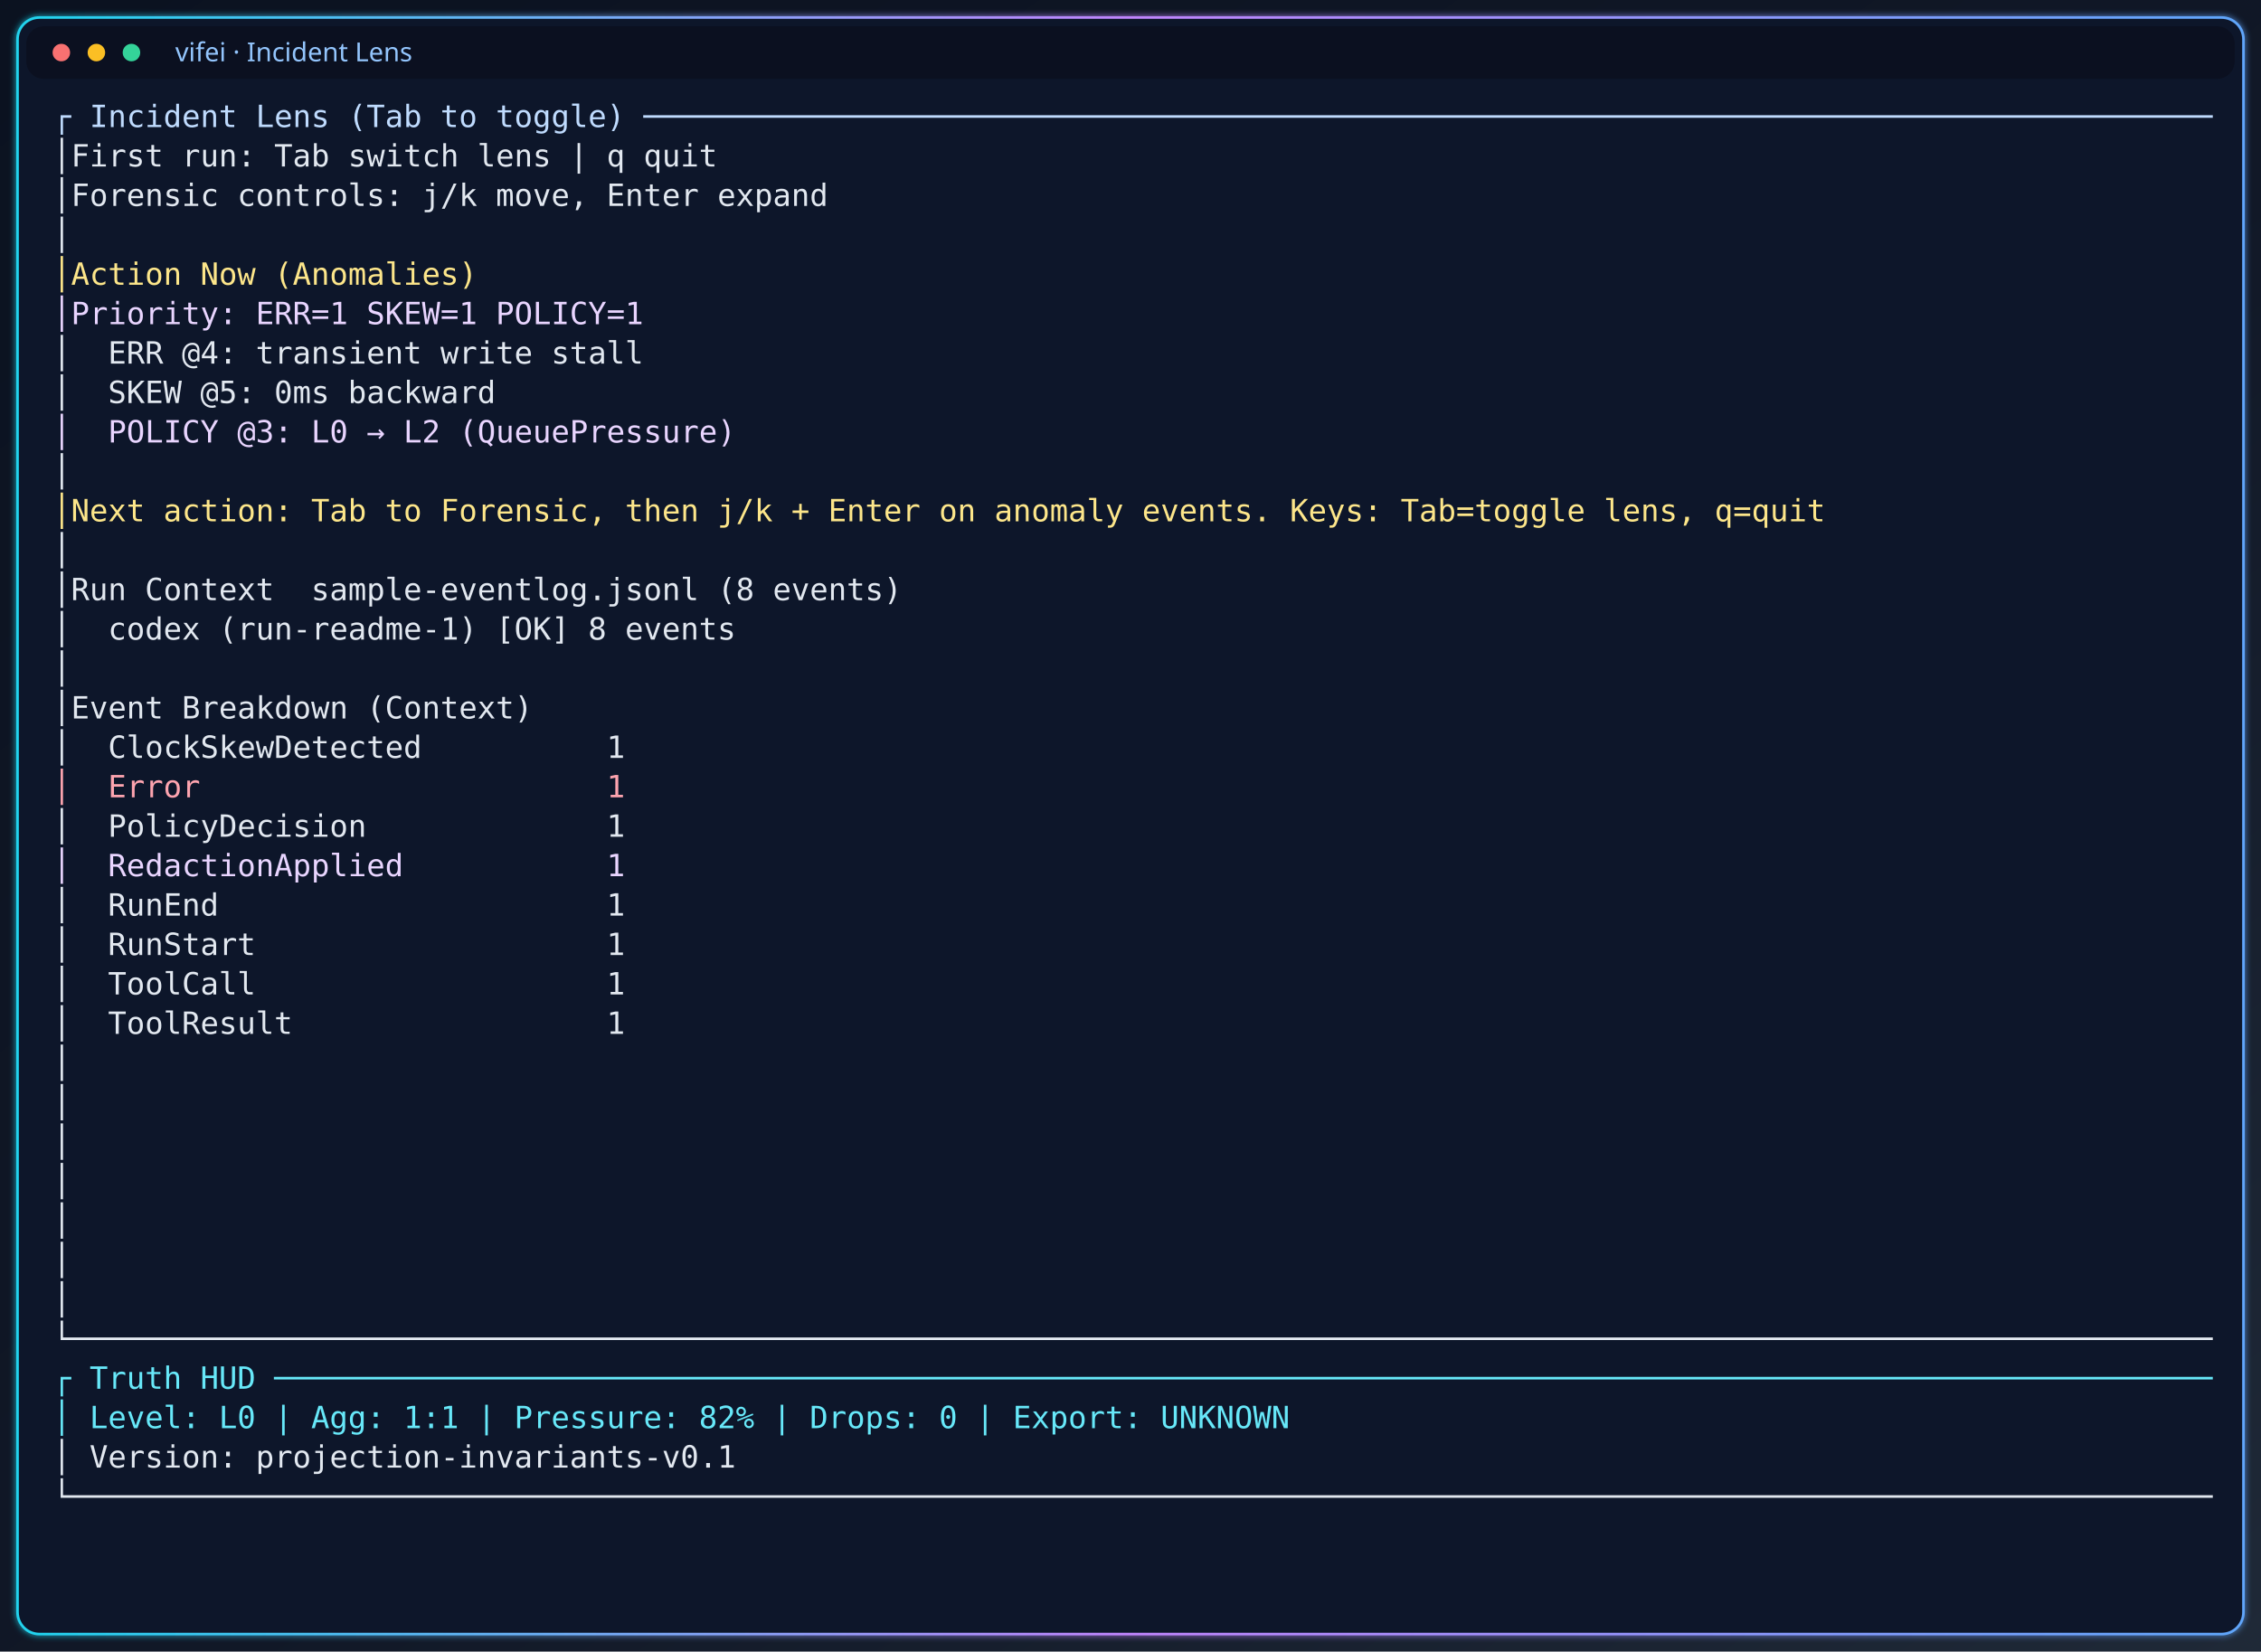
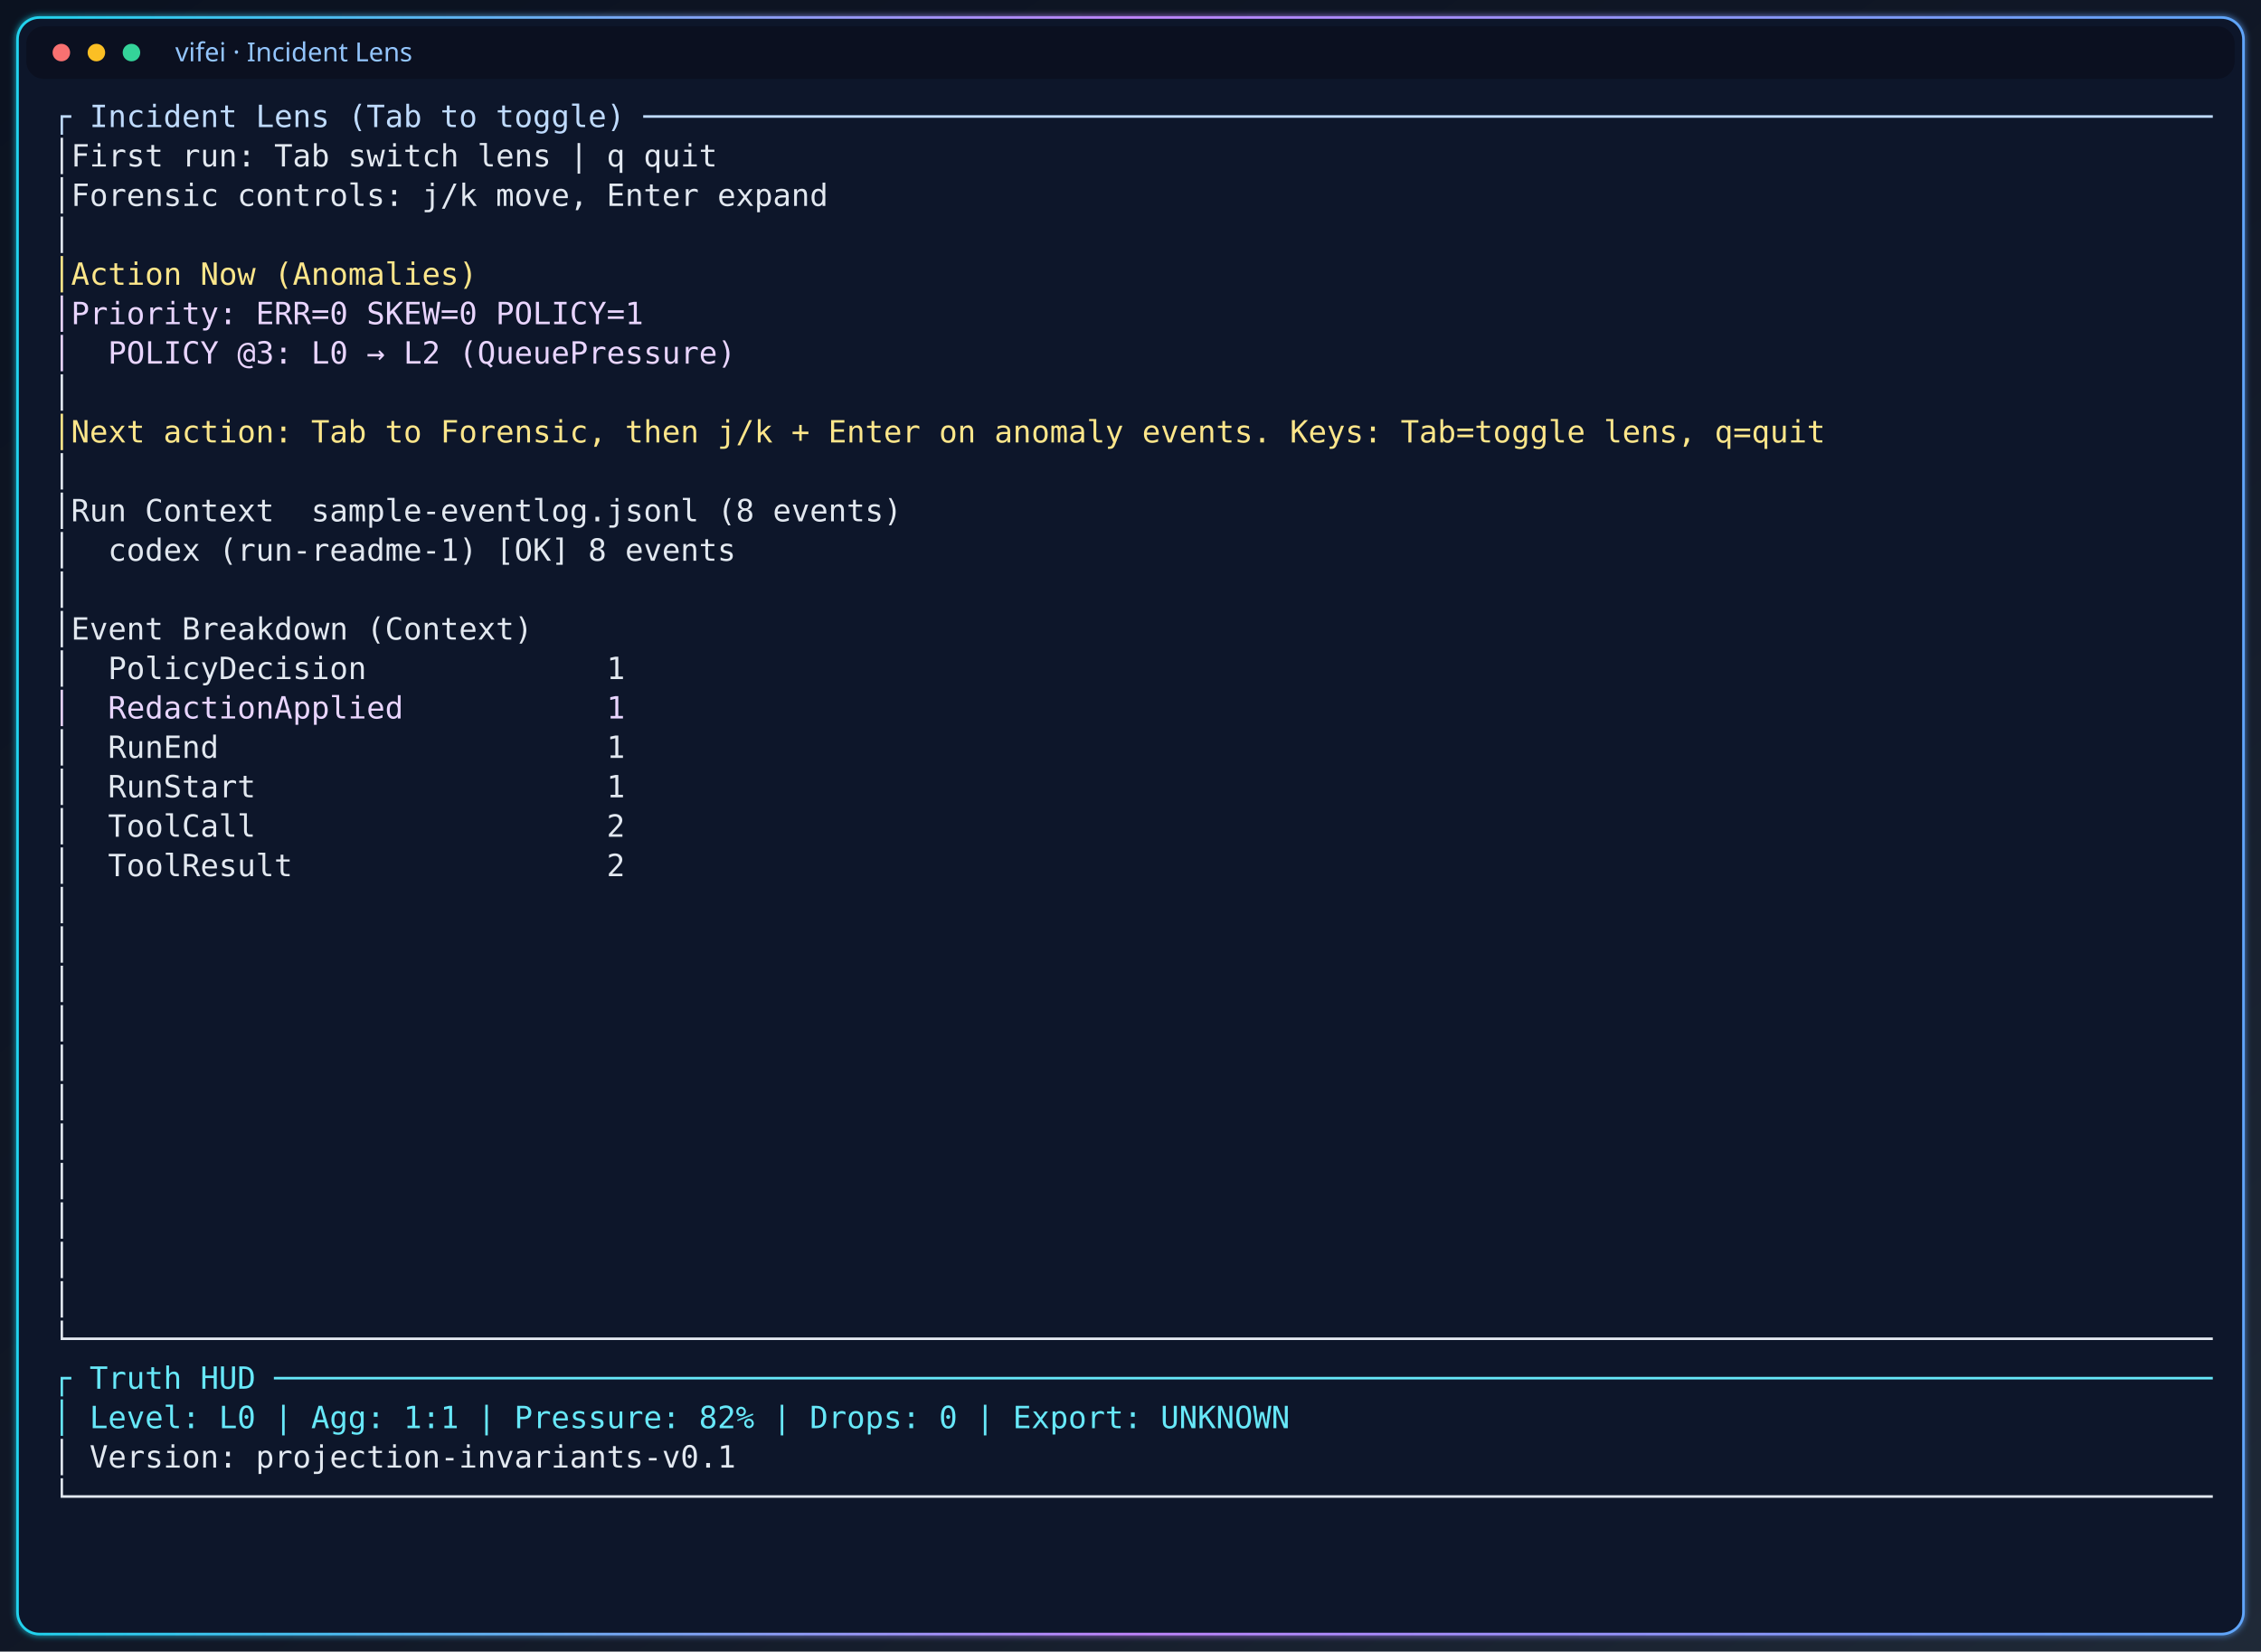
<svg xmlns="http://www.w3.org/2000/svg" width="1032" height="754" viewBox="0 0 1032 754" role="img" aria-label="Incident Lens">
  <defs>
    <linearGradient id="bg" x1="0" y1="0" x2="1" y2="1">
      <stop offset="0%" stop-color="#0b1220" />
      <stop offset="55%" stop-color="#111827" />
      <stop offset="100%" stop-color="#1f2937" />
    </linearGradient>
    <linearGradient id="frame" x1="0" y1="0" x2="1" y2="0">
      <stop offset="0%" stop-color="#22d3ee" />
      <stop offset="50%" stop-color="#c084fc" />
      <stop offset="100%" stop-color="#60a5fa" />
    </linearGradient>
    <filter id="glow" x="-50%" y="-50%" width="200%" height="200%">
      <feGaussianBlur stdDeviation="1.6" result="blur" />
      <feMerge>
        <feMergeNode in="blur" />
        <feMergeNode in="SourceGraphic" />
      </feMerge>
    </filter>
    <clipPath id="terminal-viewport">
      <rect x="22" y="42" width="988" height="698" rx="3" ry="3" />
    </clipPath>
  </defs>
  <rect x="0" y="0" width="1032" height="754" fill="url(#bg)" />
  <rect x="8" y="8" width="1016" height="738" fill="#0f172a" stroke="url(#frame)" filter="url(#glow)" stroke-width="1.2" rx="10" ry="10" />
  <rect x="12" y="12" width="1008" height="24" fill="#0b1020" rx="8" ry="8" />
  <circle cx="28" cy="24" r="4" fill="#f87171" />
  <circle cx="44" cy="24" r="4" fill="#fbbf24" />
  <circle cx="60" cy="24" r="4" fill="#34d399" />
  <text x="80" y="28" fill="#93c5fd" font-size="12" font-family="ui-sans-serif, system-ui, sans-serif">vifei · Incident Lens</text>
  <g clip-path="url(#terminal-viewport)" font-family="ui-monospace, SFMono-Regular, Menlo, Consolas, 'DejaVu Sans Mono', monospace" font-size="14">
    <text x="24" y="58" fill="#bfdbfe" xml:space="preserve">┌ Incident Lens (Tab to toggle) ───────────────────────────────────────────────────────────────────────────────────────┐</text>
    <text x="24" y="76" fill="#e2e8f0" xml:space="preserve">│First run: Tab switch lens | q quit                                                                                   │</text>
    <text x="24" y="94" fill="#e2e8f0" xml:space="preserve">│Forensic controls: j/k move, Enter expand                                                                             │</text>
    <text x="24" y="112" fill="#e2e8f0" xml:space="preserve">│                                                                                                                      │</text>
    <text x="24" y="130" fill="#fde68a" xml:space="preserve">│Action Now (Anomalies)                                                                                                │</text>
-     <text x="24" y="148" fill="#e9d5ff" xml:space="preserve">│Priority: ERR=1 SKEW=1 POLICY=1                                                                                       │</text>
-     <text x="24" y="166" fill="#e2e8f0" xml:space="preserve">│  ERR @4: transient write stall                                                                                       │</text>
-     <text x="24" y="184" fill="#e2e8f0" xml:space="preserve">│  SKEW @5: 0ms backward                                                                                               │</text>
-     <text x="24" y="202" fill="#e9d5ff" xml:space="preserve">│  POLICY @3: L0 → L2 (QueuePressure)                                                                                  │</text>
+     <text x="24" y="148" fill="#e9d5ff" xml:space="preserve">│Priority: ERR=0 SKEW=0 POLICY=1                                                                                       │</text>
+     <text x="24" y="166" fill="#e9d5ff" xml:space="preserve">│  POLICY @3: L0 → L2 (QueuePressure)                                                                                  │</text>
+     <text x="24" y="184" fill="#e2e8f0" xml:space="preserve">│                                                                                                                      │</text>
+     <text x="24" y="202" fill="#fde68a" xml:space="preserve">│Next action: Tab to Forensic, then j/k + Enter on anomaly events. Keys: Tab=toggle lens, q=quit                       │</text>
    <text x="24" y="220" fill="#e2e8f0" xml:space="preserve">│                                                                                                                      │</text>
-     <text x="24" y="238" fill="#fde68a" xml:space="preserve">│Next action: Tab to Forensic, then j/k + Enter on anomaly events. Keys: Tab=toggle lens, q=quit                       │</text>
-     <text x="24" y="256" fill="#e2e8f0" xml:space="preserve">│                                                                                                                      │</text>
-     <text x="24" y="274" fill="#e2e8f0" xml:space="preserve">│Run Context  sample-eventlog.jsonl (8 events)                                                                         │</text>
-     <text x="24" y="292" fill="#e2e8f0" xml:space="preserve">│  codex (run-readme-1) [OK] 8 events                                                                                  │</text>
-     <text x="24" y="310" fill="#e2e8f0" xml:space="preserve">│                                                                                                                      │</text>
-     <text x="24" y="328" fill="#e2e8f0" xml:space="preserve">│Event Breakdown (Context)                                                                                             │</text>
-     <text x="24" y="346" fill="#e2e8f0" xml:space="preserve">│  ClockSkewDetected          1                                                                                        │</text>
-     <text x="24" y="364" fill="#fda4af" xml:space="preserve">│  Error                      1                                                                                        │</text>
-     <text x="24" y="382" fill="#e2e8f0" xml:space="preserve">│  PolicyDecision             1                                                                                        │</text>
-     <text x="24" y="400" fill="#e9d5ff" xml:space="preserve">│  RedactionApplied           1                                                                                        │</text>
-     <text x="24" y="418" fill="#e2e8f0" xml:space="preserve">│  RunEnd                     1                                                                                        │</text>
-     <text x="24" y="436" fill="#e2e8f0" xml:space="preserve">│  RunStart                   1                                                                                        │</text>
-     <text x="24" y="454" fill="#e2e8f0" xml:space="preserve">│  ToolCall                   1                                                                                        │</text>
-     <text x="24" y="472" fill="#e2e8f0" xml:space="preserve">│  ToolResult                 1                                                                                        │</text>
+     <text x="24" y="238" fill="#e2e8f0" xml:space="preserve">│Run Context  sample-eventlog.jsonl (8 events)                                                                         │</text>
+     <text x="24" y="256" fill="#e2e8f0" xml:space="preserve">│  codex (run-readme-1) [OK] 8 events                                                                                  │</text>
+     <text x="24" y="274" fill="#e2e8f0" xml:space="preserve">│                                                                                                                      │</text>
+     <text x="24" y="292" fill="#e2e8f0" xml:space="preserve">│Event Breakdown (Context)                                                                                             │</text>
+     <text x="24" y="310" fill="#e2e8f0" xml:space="preserve">│  PolicyDecision             1                                                                                        │</text>
+     <text x="24" y="328" fill="#e9d5ff" xml:space="preserve">│  RedactionApplied           1                                                                                        │</text>
+     <text x="24" y="346" fill="#e2e8f0" xml:space="preserve">│  RunEnd                     1                                                                                        │</text>
+     <text x="24" y="364" fill="#e2e8f0" xml:space="preserve">│  RunStart                   1                                                                                        │</text>
+     <text x="24" y="382" fill="#e2e8f0" xml:space="preserve">│  ToolCall                   2                                                                                        │</text>
+     <text x="24" y="400" fill="#e2e8f0" xml:space="preserve">│  ToolResult                 2                                                                                        │</text>
+     <text x="24" y="418" fill="#e2e8f0" xml:space="preserve">│                                                                                                                      │</text>
+     <text x="24" y="436" fill="#e2e8f0" xml:space="preserve">│                                                                                                                      │</text>
+     <text x="24" y="454" fill="#e2e8f0" xml:space="preserve">│                                                                                                                      │</text>
+     <text x="24" y="472" fill="#e2e8f0" xml:space="preserve">│                                                                                                                      │</text>
    <text x="24" y="490" fill="#e2e8f0" xml:space="preserve">│                                                                                                                      │</text>
    <text x="24" y="508" fill="#e2e8f0" xml:space="preserve">│                                                                                                                      │</text>
    <text x="24" y="526" fill="#e2e8f0" xml:space="preserve">│                                                                                                                      │</text>
    <text x="24" y="544" fill="#e2e8f0" xml:space="preserve">│                                                                                                                      │</text>
    <text x="24" y="562" fill="#e2e8f0" xml:space="preserve">│                                                                                                                      │</text>
    <text x="24" y="580" fill="#e2e8f0" xml:space="preserve">│                                                                                                                      │</text>
    <text x="24" y="598" fill="#e2e8f0" xml:space="preserve">│                                                                                                                      │</text>
    <text x="24" y="616" fill="#e2e8f0" xml:space="preserve">└──────────────────────────────────────────────────────────────────────────────────────────────────────────────────────┘</text>
    <text x="24" y="634" fill="#67e8f9" xml:space="preserve">┌ Truth HUD ───────────────────────────────────────────────────────────────────────────────────────────────────────────┐</text>
    <text x="24" y="652" fill="#67e8f9" xml:space="preserve">│ Level: L0 | Agg: 1:1 | Pressure: 82% | Drops: 0 | Export: UNKNOWN                                                    │</text>
    <text x="24" y="670" fill="#e2e8f0" xml:space="preserve">│ Version: projection-invariants-v0.1                                                                                  │</text>
    <text x="24" y="688" fill="#e2e8f0" xml:space="preserve">└──────────────────────────────────────────────────────────────────────────────────────────────────────────────────────┘</text>
  </g>
</svg>
